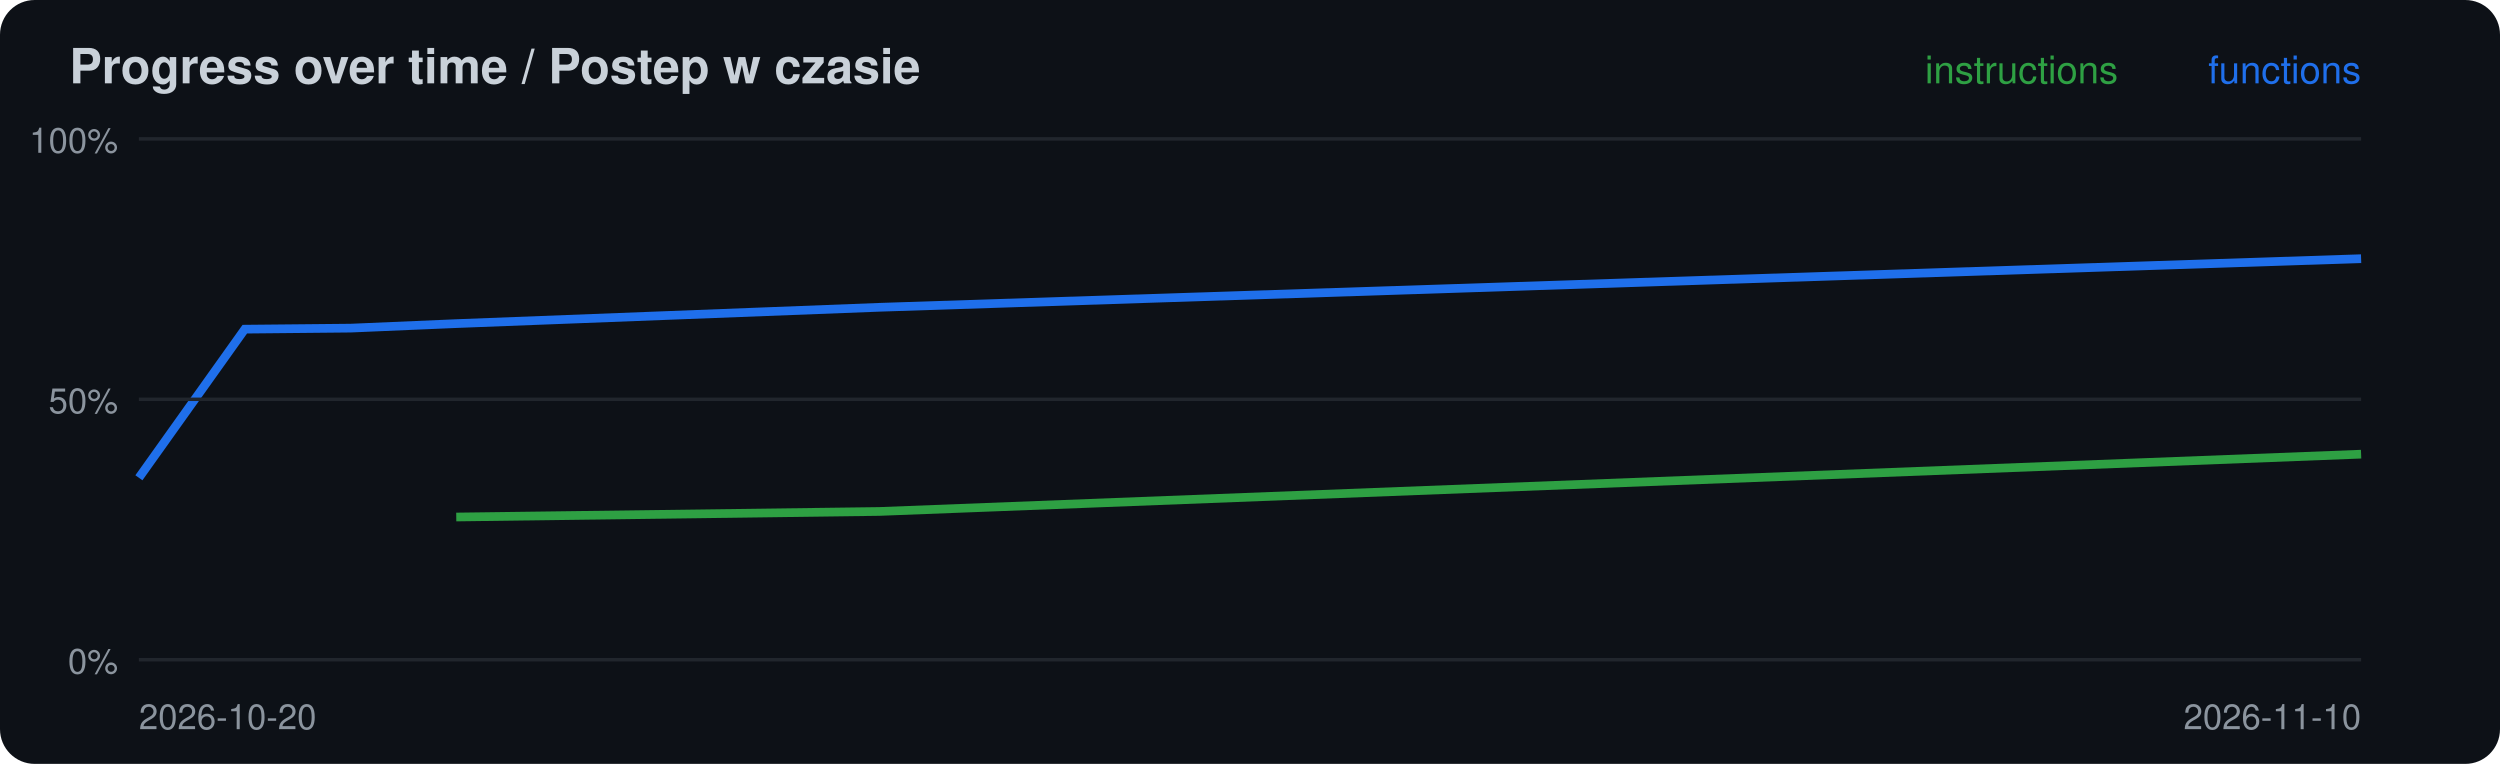
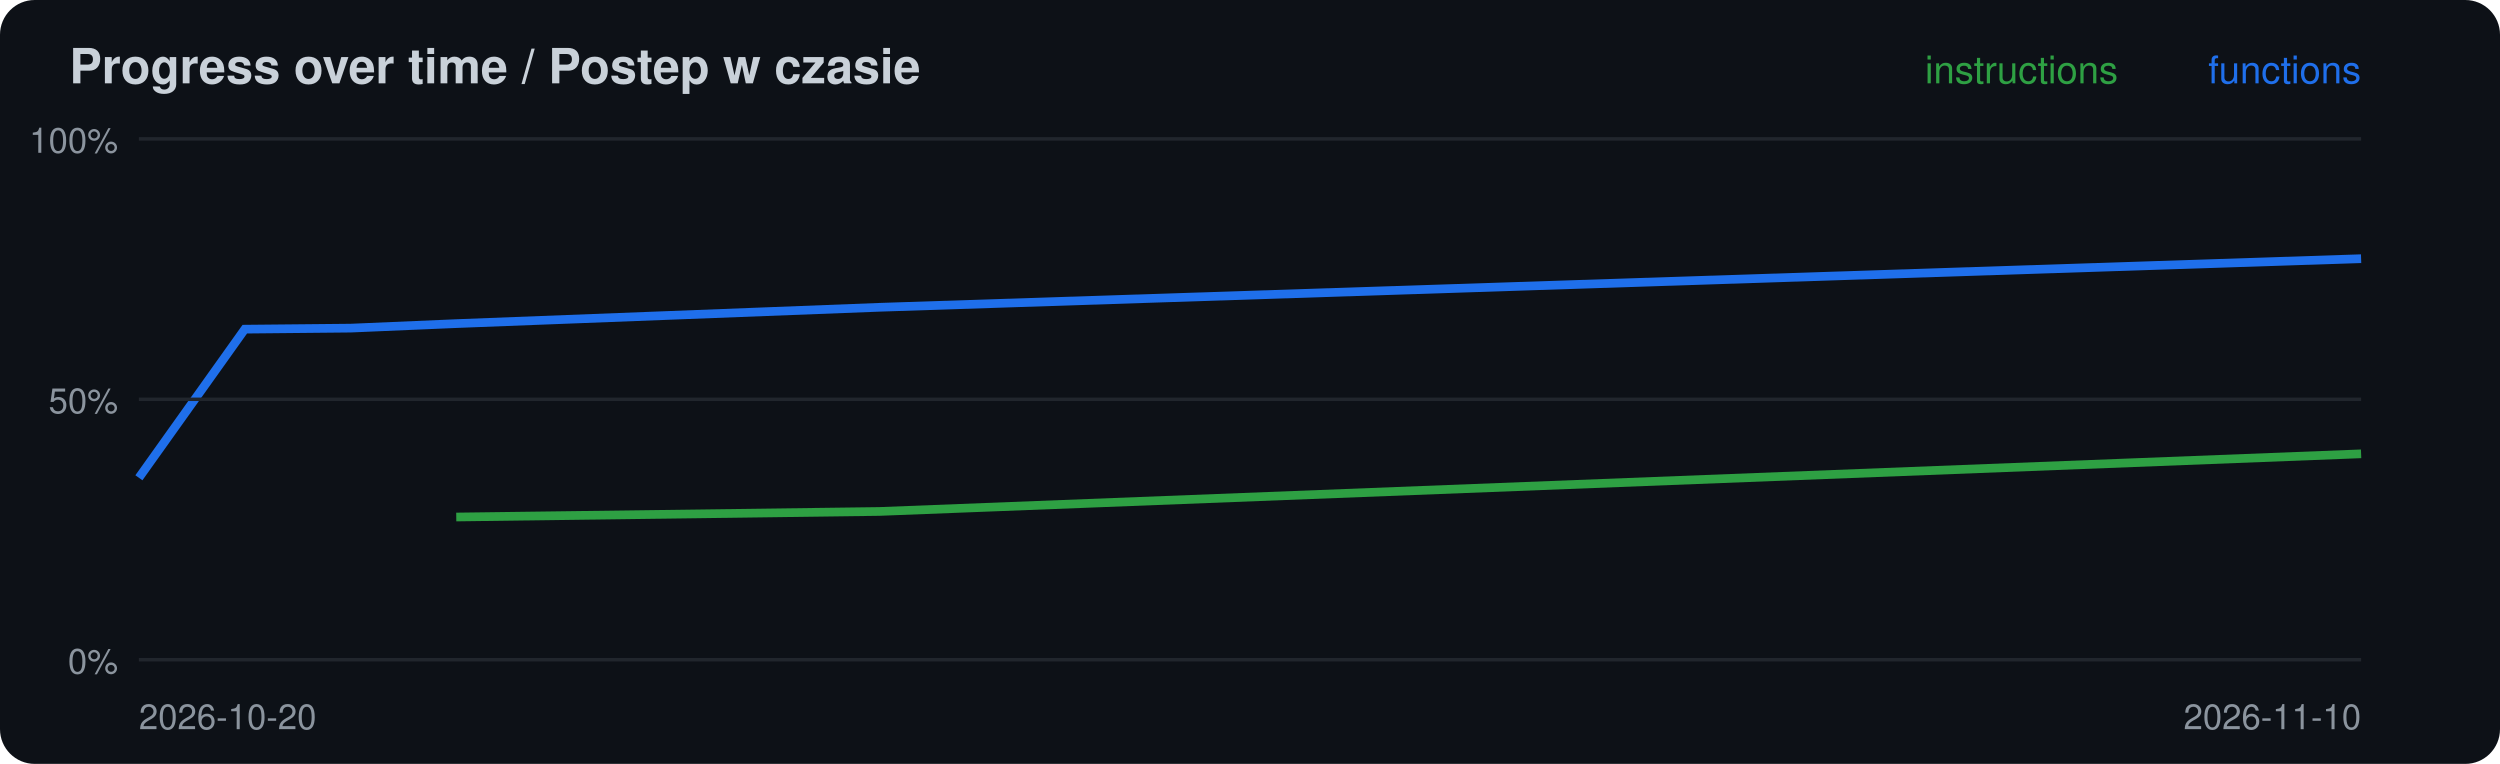
<svg xmlns="http://www.w3.org/2000/svg" width="720" height="220" viewBox="0 0 720 220">
  <rect width="720" height="220" rx="10" fill="#0d1117" />
  <text x="20" y="24" font-family="-apple-system,Segoe UI,Helvetica,Arial,sans-serif" font-size="14" font-weight="600" fill="#c9d1d9">Progress over time / Postep w czasie</text>
-   <polyline points="131.4,148.9 253.3,147.3 680.0,130.8" fill="none" stroke="#2ea043" stroke-width="2.5" />
+   <polyline points="131.4,148.9 253.3,147.3 680.0,130.7" fill="none" stroke="#2ea043" stroke-width="2.5" />
  <polyline points="40.0,137.6 70.5,94.8 101.0,94.5 131.4,93.2 253.3,88.5 680.0,74.5" fill="none" stroke="#1f6feb" stroke-width="2.5" />
  <line x1="40" x2="680" y1="190.0" y2="190.0" stroke="#21262d" />
  <text x="34" y="194.0" font-family="-apple-system,Segoe UI,Helvetica,Arial,sans-serif" font-size="10" fill="#8b949e" text-anchor="end">0%</text>
  <line x1="40" x2="680" y1="115.0" y2="115.0" stroke="#21262d" />
  <text x="34" y="119.0" font-family="-apple-system,Segoe UI,Helvetica,Arial,sans-serif" font-size="10" fill="#8b949e" text-anchor="end">50%</text>
  <line x1="40" x2="680" y1="40.0" y2="40.0" stroke="#21262d" />
  <text x="34" y="44.0" font-family="-apple-system,Segoe UI,Helvetica,Arial,sans-serif" font-size="10" fill="#8b949e" text-anchor="end">100%</text>
  <text x="40" y="210" font-family="-apple-system,Segoe UI,Helvetica,Arial,sans-serif" font-size="10" fill="#8b949e">2026-10-20</text>
  <text x="680" y="24" font-family="-apple-system,Segoe UI,Helvetica,Arial,sans-serif" font-size="11" fill="#1f6feb" text-anchor="end">functions</text>
  <text x="610" y="24" font-family="-apple-system,Segoe UI,Helvetica,Arial,sans-serif" font-size="11" fill="#2ea043" text-anchor="end">instructions</text>
  <text x="680" y="210" font-family="-apple-system,Segoe UI,Helvetica,Arial,sans-serif" font-size="10" fill="#8b949e" text-anchor="end">2026-11-10</text>
</svg>
